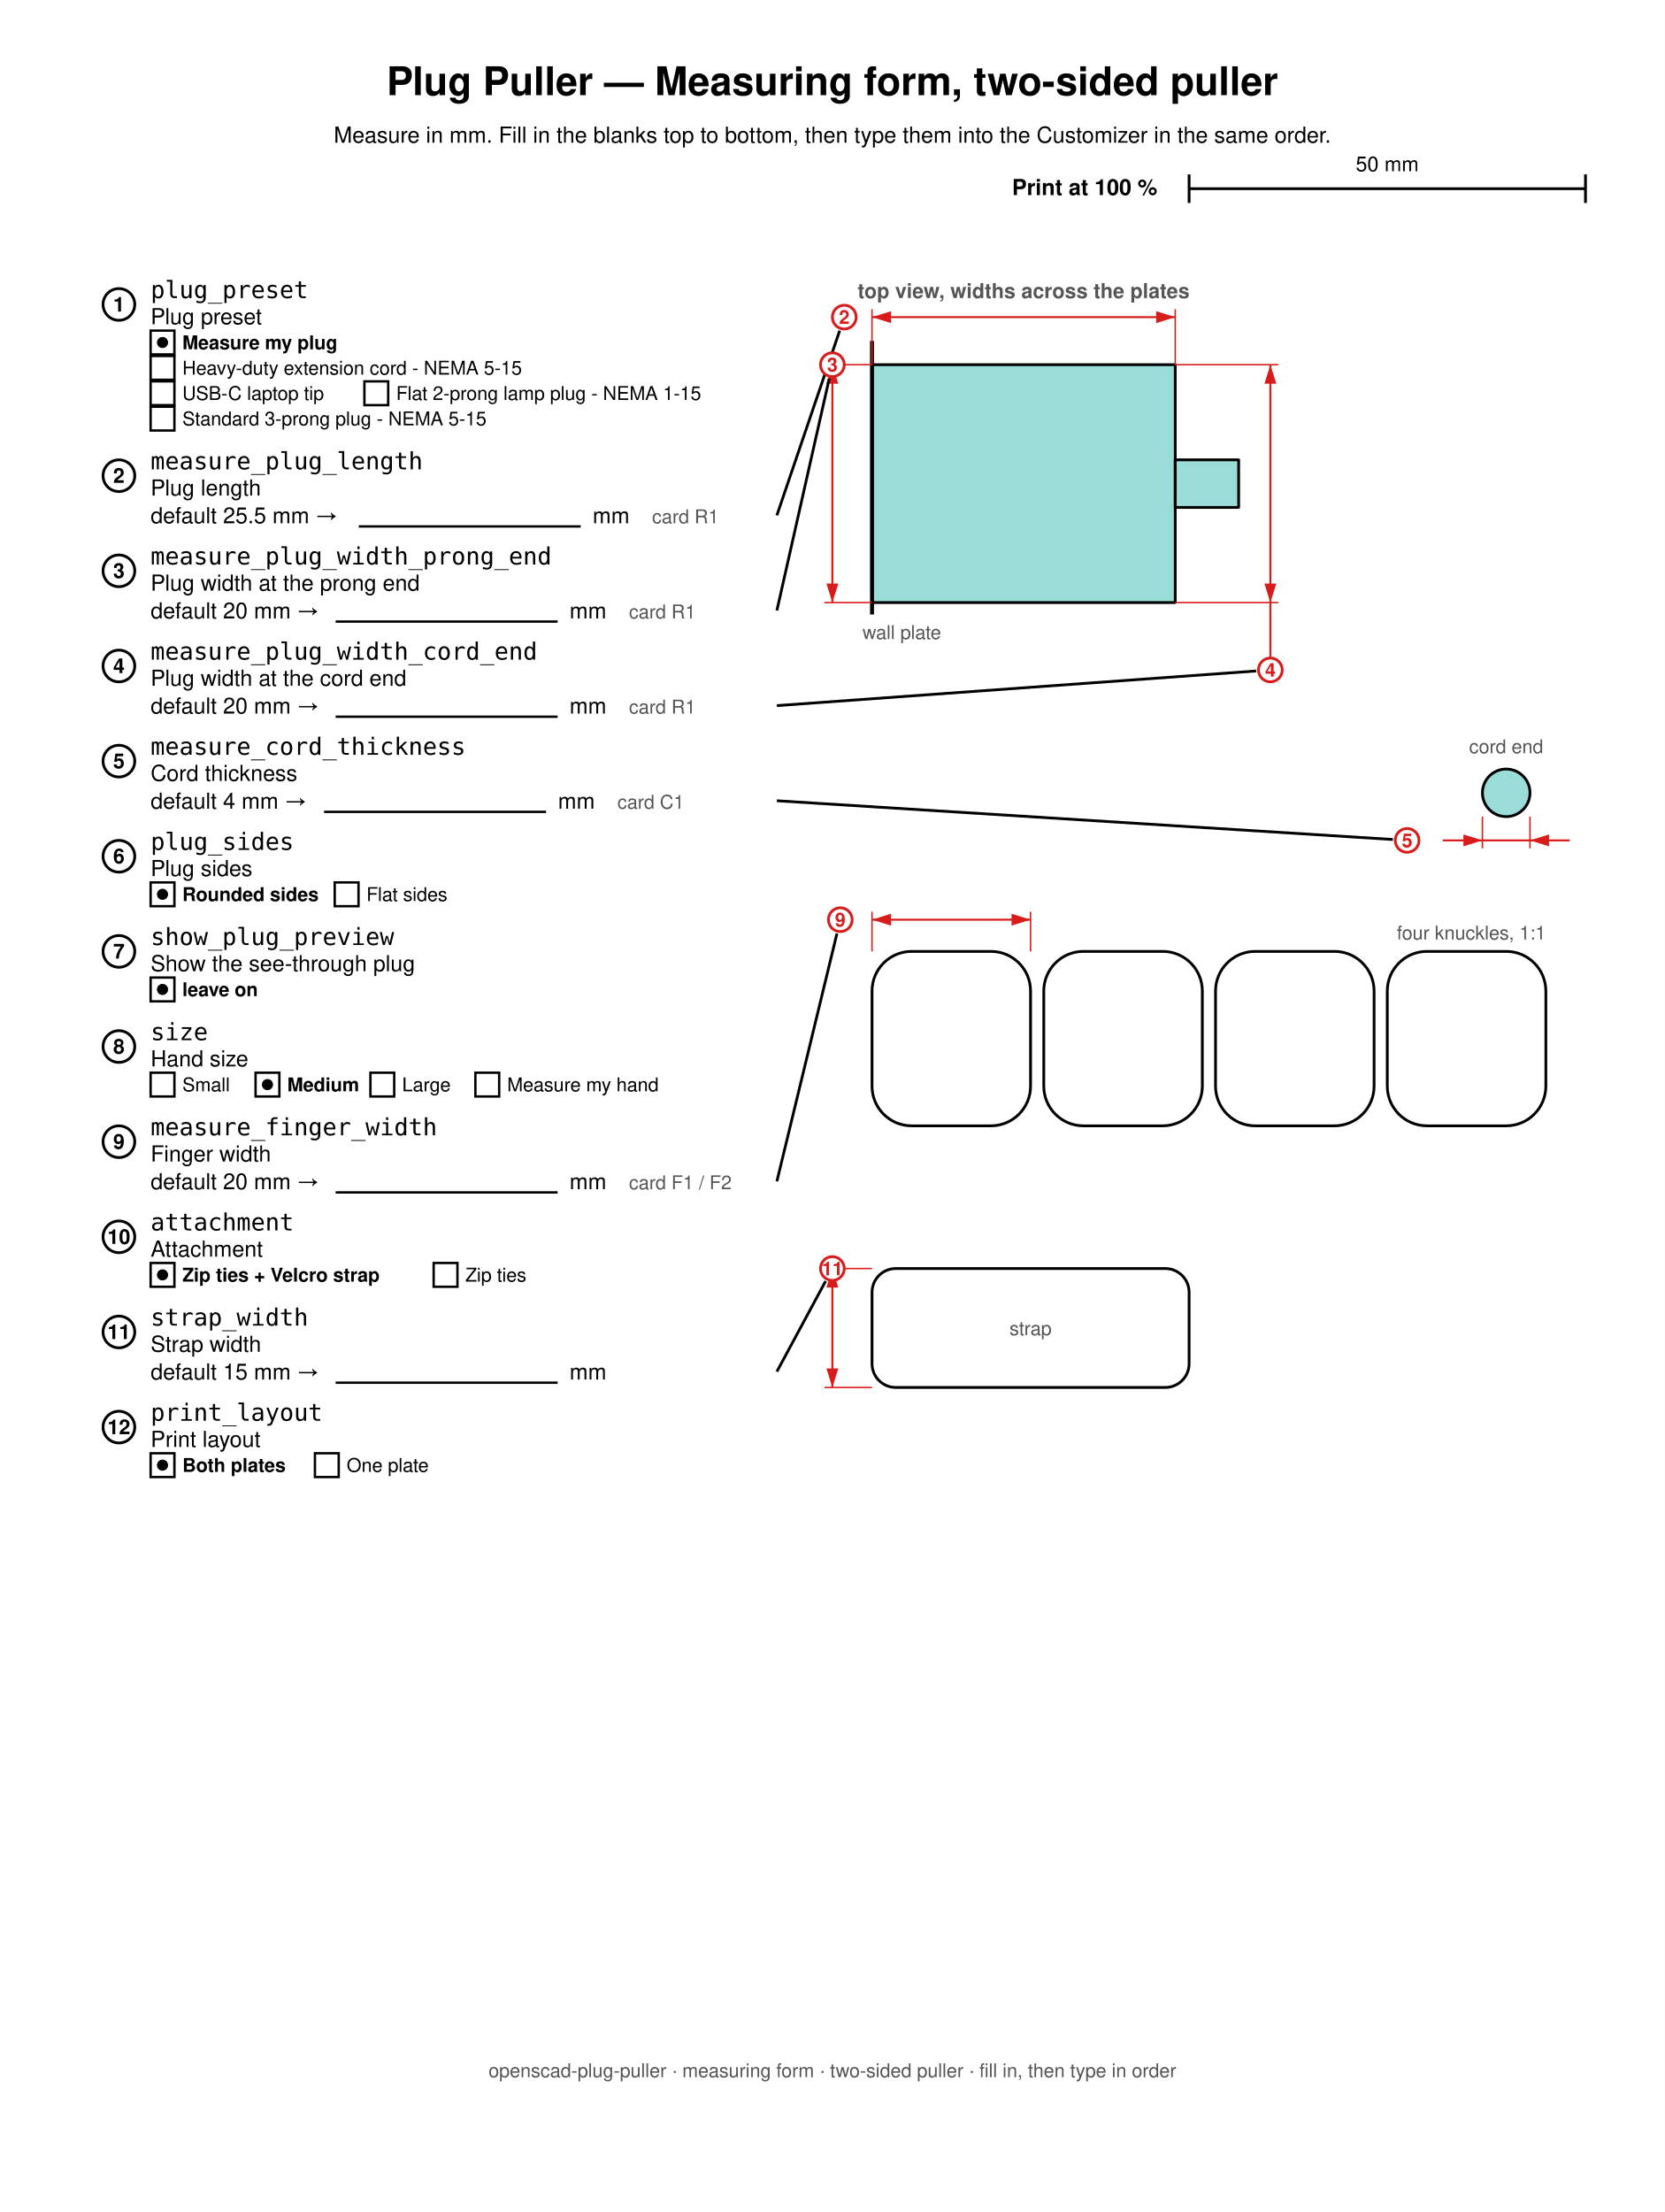
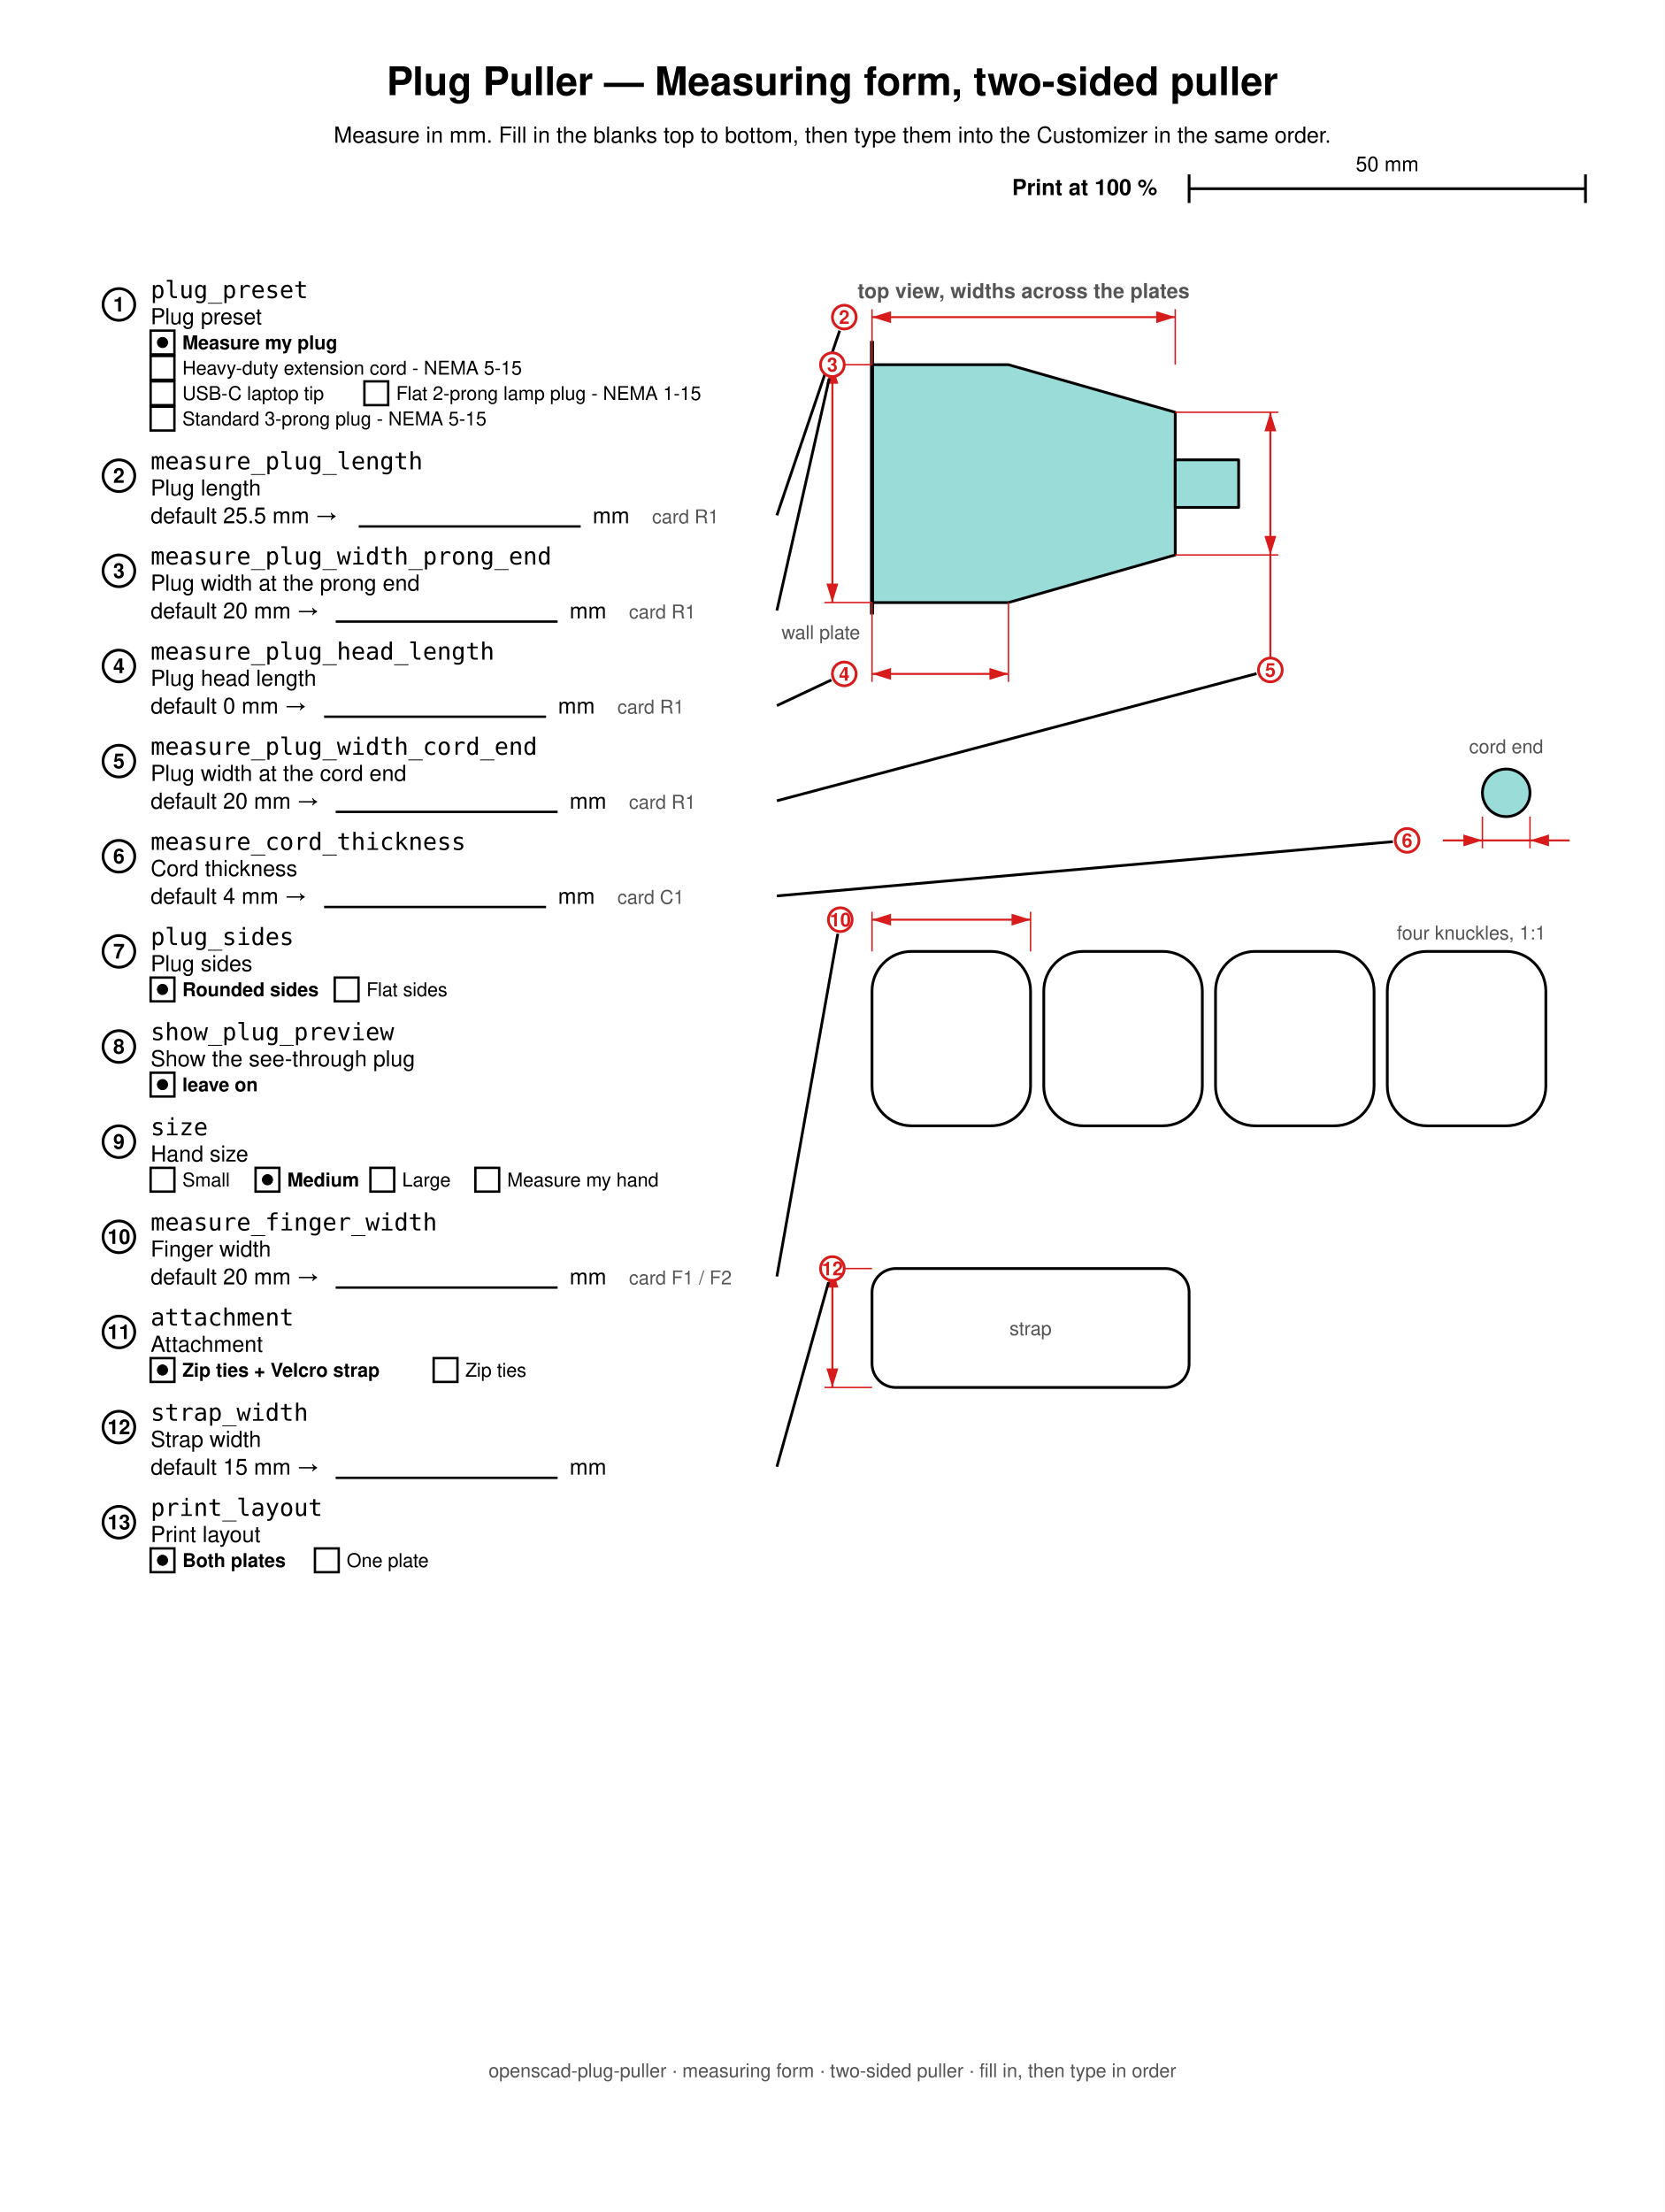
<svg xmlns="http://www.w3.org/2000/svg" width="210mm" height="279mm" viewBox="0 0 210 279">
  <rect x="0" y="0" width="210" height="279" fill="white" />
  <text x="105.000" y="12.000" font-family="Helvetica, Arial, sans-serif" font-size="5" font-weight="bold" text-anchor="middle" fill="black">Plug Puller — Measuring form, two-sided puller</text>
  <text x="105.000" y="18.000" font-family="Helvetica, Arial, sans-serif" font-size="2.8" font-weight="normal" text-anchor="middle" fill="black">Measure in mm. Fill in the blanks top to bottom, then type them into the Customizer in the same order.</text>
  <text x="146.000" y="24.600" font-family="Helvetica, Arial, sans-serif" font-size="2.8" font-weight="bold" text-anchor="end" fill="black">Print at 100 %</text>
  <line x1="150.000" y1="23.800" x2="200.000" y2="23.800" stroke="black" stroke-width="0.35" />
  <line x1="150.000" y1="22.000" x2="150.000" y2="25.600" stroke="black" stroke-width="0.35" />
  <line x1="200.000" y1="22.000" x2="200.000" y2="25.600" stroke="black" stroke-width="0.35" />
  <text x="175.000" y="21.600" font-family="Helvetica, Arial, sans-serif" font-size="2.6" font-weight="normal" text-anchor="middle" fill="black">50 mm</text>
-   <polygon points="110.000,46.000 148.250,46.000 148.250,76.000 110.000,76.000" fill="#20b2aa" fill-opacity="0.45" stroke="black" stroke-width="0.35" stroke-linejoin="round" />
+   <polygon points="110.000,46.000 127.213,46.000 148.250,52.000 148.250,70.000 127.213,76.000 110.000,76.000" fill="#20b2aa" fill-opacity="0.45" stroke="black" stroke-width="0.35" stroke-linejoin="round" />
  <polygon points="148.250,58.000 156.250,58.000 156.250,64.000 148.250,64.000" fill="#20b2aa" fill-opacity="0.45" stroke="black" stroke-width="0.35" stroke-linejoin="round" />
  <line x1="110.000" y1="43.000" x2="110.000" y2="77.500" stroke="black" stroke-width="0.5" />
-   <text x="108.800" y="80.600" font-family="Helvetica, Arial, sans-serif" font-size="2.4" font-weight="normal" text-anchor="start" fill="#555555">wall plate</text>
+   <text x="108.500" y="80.600" font-family="Helvetica, Arial, sans-serif" font-size="2.4" font-weight="normal" text-anchor="end" fill="#555555">wall plate</text>
  <text x="129.125" y="37.600" font-family="Helvetica, Arial, sans-serif" font-size="2.6" font-weight="bold" text-anchor="middle" fill="#555555">top view, widths across the plates</text>
  <circle cx="190.000" cy="100.000" r="3.000" fill="#20b2aa" fill-opacity="0.45" stroke="black" stroke-width="0.35" />
  <text x="190.000" y="95.000" font-family="Helvetica, Arial, sans-serif" font-size="2.4" font-weight="normal" text-anchor="middle" fill="#555555">cord end</text>
  <rect x="110.000" y="120.000" width="20.000" height="22.000" rx="5" fill="none" stroke="black" stroke-width="0.35" />
  <rect x="131.667" y="120.000" width="20.000" height="22.000" rx="5" fill="none" stroke="black" stroke-width="0.35" />
  <rect x="153.333" y="120.000" width="20.000" height="22.000" rx="5" fill="none" stroke="black" stroke-width="0.35" />
  <rect x="175.000" y="120.000" width="20.000" height="22.000" rx="5" fill="none" stroke="black" stroke-width="0.35" />
  <text x="195.000" y="118.500" font-family="Helvetica, Arial, sans-serif" font-size="2.4" font-weight="normal" text-anchor="end" fill="#555555">four knuckles, 1:1</text>
  <rect x="110.000" y="160.000" width="40.000" height="15.000" rx="3" fill="none" stroke="black" stroke-width="0.35" />
  <text x="130.000" y="168.400" font-family="Helvetica, Arial, sans-serif" font-size="2.4" font-weight="normal" text-anchor="middle" fill="#555555">strap</text>
  <circle cx="15.000" cy="38.400" r="2.000" fill="none" stroke="black" stroke-width="0.35" />
  <text x="15.000" y="39.300" font-family="Helvetica, Arial, sans-serif" font-size="2.6" font-weight="bold" text-anchor="middle" fill="black">1</text>
  <text x="19.000" y="37.600" font-family="Consolas, Menlo, monospace" font-size="3" font-weight="normal" text-anchor="start" fill="black" class="dial" data-row="1" data-default="Measure my plug">plug_preset</text>
  <text x="19.000" y="40.900" font-family="Helvetica, Arial, sans-serif" font-size="2.8" font-weight="normal" text-anchor="start" fill="black">Plug preset</text>
  <rect x="19" y="41.7" width="3" height="3" fill="none" stroke="black" stroke-width="0.3" />
  <circle cx="20.500" cy="43.200" r="0.650" fill="black" stroke="black" stroke-width="0.1" />
  <text x="23.000" y="44.050" font-family="Helvetica, Arial, sans-serif" font-size="2.4" font-weight="bold" text-anchor="start" fill="black">Measure my plug</text>
  <rect x="19" y="44.9" width="3" height="3" fill="none" stroke="black" stroke-width="0.3" />
  <text x="23.000" y="47.250" font-family="Helvetica, Arial, sans-serif" font-size="2.4" font-weight="normal" text-anchor="start" fill="black">Heavy-duty extension cord - NEMA 5-15</text>
  <rect x="19" y="48.1" width="3" height="3" fill="none" stroke="black" stroke-width="0.3" />
  <text x="23.000" y="50.450" font-family="Helvetica, Arial, sans-serif" font-size="2.4" font-weight="normal" text-anchor="start" fill="black">USB-C laptop tip</text>
  <rect x="45.968" y="48.1" width="3" height="3" fill="none" stroke="black" stroke-width="0.3" />
  <text x="49.968" y="50.450" font-family="Helvetica, Arial, sans-serif" font-size="2.4" font-weight="normal" text-anchor="start" fill="black">Flat 2-prong lamp plug - NEMA 1-15</text>
  <rect x="19" y="51.3" width="3" height="3" fill="none" stroke="black" stroke-width="0.3" />
  <text x="23.000" y="53.650" font-family="Helvetica, Arial, sans-serif" font-size="2.4" font-weight="normal" text-anchor="start" fill="black">Standard 3-prong plug - NEMA 5-15</text>
  <circle cx="15.000" cy="60.000" r="2.000" fill="none" stroke="black" stroke-width="0.35" />
  <text x="15.000" y="60.900" font-family="Helvetica, Arial, sans-serif" font-size="2.6" font-weight="bold" text-anchor="middle" fill="black">2</text>
  <text x="19.000" y="59.200" font-family="Consolas, Menlo, monospace" font-size="3" font-weight="normal" text-anchor="start" fill="black" class="dial" data-row="2" data-default="25.5 mm">measure_plug_length</text>
  <text x="19.000" y="62.500" font-family="Helvetica, Arial, sans-serif" font-size="2.8" font-weight="normal" text-anchor="start" fill="black">Plug length</text>
  <text x="19.000" y="66.000" font-family="Helvetica, Arial, sans-serif" font-size="2.8" font-weight="normal" text-anchor="start" fill="black">default 25.5 mm →</text>
  <line x1="45.252" y1="66.400" x2="73.252" y2="66.400" stroke="black" stroke-width="0.3" />
  <text x="74.752" y="66.000" font-family="Helvetica, Arial, sans-serif" font-size="2.8" font-weight="normal" text-anchor="start" fill="black">mm</text>
  <text x="82.252" y="66.000" font-family="Helvetica, Arial, sans-serif" font-size="2.4" font-weight="normal" text-anchor="start" fill="#555555">card R1</text>
  <circle cx="15.000" cy="72.000" r="2.000" fill="none" stroke="black" stroke-width="0.35" />
  <text x="15.000" y="72.900" font-family="Helvetica, Arial, sans-serif" font-size="2.6" font-weight="bold" text-anchor="middle" fill="black">3</text>
  <text x="19.000" y="71.200" font-family="Consolas, Menlo, monospace" font-size="3" font-weight="normal" text-anchor="start" fill="black" class="dial" data-row="3" data-default="20 mm">measure_plug_width_prong_end</text>
  <text x="19.000" y="74.500" font-family="Helvetica, Arial, sans-serif" font-size="2.8" font-weight="normal" text-anchor="start" fill="black">Plug width at the prong end</text>
  <text x="19.000" y="78.000" font-family="Helvetica, Arial, sans-serif" font-size="2.8" font-weight="normal" text-anchor="start" fill="black">default 20 mm →</text>
  <line x1="42.340" y1="78.400" x2="70.340" y2="78.400" stroke="black" stroke-width="0.3" />
  <text x="71.840" y="78.000" font-family="Helvetica, Arial, sans-serif" font-size="2.8" font-weight="normal" text-anchor="start" fill="black">mm</text>
  <text x="79.340" y="78.000" font-family="Helvetica, Arial, sans-serif" font-size="2.4" font-weight="normal" text-anchor="start" fill="#555555">card R1</text>
  <circle cx="15.000" cy="84.000" r="2.000" fill="none" stroke="black" stroke-width="0.35" />
  <text x="15.000" y="84.900" font-family="Helvetica, Arial, sans-serif" font-size="2.6" font-weight="bold" text-anchor="middle" fill="black">4</text>
-   <text x="19.000" y="83.200" font-family="Consolas, Menlo, monospace" font-size="3" font-weight="normal" text-anchor="start" fill="black" class="dial" data-row="4" data-default="20 mm">measure_plug_width_cord_end</text>
-   <text x="19.000" y="86.500" font-family="Helvetica, Arial, sans-serif" font-size="2.8" font-weight="normal" text-anchor="start" fill="black">Plug width at the cord end</text>
-   <text x="19.000" y="90.000" font-family="Helvetica, Arial, sans-serif" font-size="2.8" font-weight="normal" text-anchor="start" fill="black">default 20 mm →</text>
-   <line x1="42.340" y1="90.400" x2="70.340" y2="90.400" stroke="black" stroke-width="0.3" />
-   <text x="71.840" y="90.000" font-family="Helvetica, Arial, sans-serif" font-size="2.8" font-weight="normal" text-anchor="start" fill="black">mm</text>
-   <text x="79.340" y="90.000" font-family="Helvetica, Arial, sans-serif" font-size="2.4" font-weight="normal" text-anchor="start" fill="#555555">card R1</text>
+   <text x="19.000" y="83.200" font-family="Consolas, Menlo, monospace" font-size="3" font-weight="normal" text-anchor="start" fill="black" class="dial" data-row="4" data-default="0 mm">measure_plug_head_length</text>
+   <text x="19.000" y="86.500" font-family="Helvetica, Arial, sans-serif" font-size="2.8" font-weight="normal" text-anchor="start" fill="black">Plug head length</text>
+   <text x="19.000" y="90.000" font-family="Helvetica, Arial, sans-serif" font-size="2.8" font-weight="normal" text-anchor="start" fill="black">default 0 mm →</text>
+   <line x1="40.884" y1="90.400" x2="68.884" y2="90.400" stroke="black" stroke-width="0.3" />
+   <text x="70.384" y="90.000" font-family="Helvetica, Arial, sans-serif" font-size="2.8" font-weight="normal" text-anchor="start" fill="black">mm</text>
+   <text x="77.884" y="90.000" font-family="Helvetica, Arial, sans-serif" font-size="2.4" font-weight="normal" text-anchor="start" fill="#555555">card R1</text>
  <circle cx="15.000" cy="96.000" r="2.000" fill="none" stroke="black" stroke-width="0.35" />
  <text x="15.000" y="96.900" font-family="Helvetica, Arial, sans-serif" font-size="2.6" font-weight="bold" text-anchor="middle" fill="black">5</text>
-   <text x="19.000" y="95.200" font-family="Consolas, Menlo, monospace" font-size="3" font-weight="normal" text-anchor="start" fill="black" class="dial" data-row="5" data-default="4 mm">measure_cord_thickness</text>
-   <text x="19.000" y="98.500" font-family="Helvetica, Arial, sans-serif" font-size="2.8" font-weight="normal" text-anchor="start" fill="black">Cord thickness</text>
-   <text x="19.000" y="102.000" font-family="Helvetica, Arial, sans-serif" font-size="2.8" font-weight="normal" text-anchor="start" fill="black">default 4 mm →</text>
-   <line x1="40.884" y1="102.400" x2="68.884" y2="102.400" stroke="black" stroke-width="0.3" />
-   <text x="70.384" y="102.000" font-family="Helvetica, Arial, sans-serif" font-size="2.8" font-weight="normal" text-anchor="start" fill="black">mm</text>
-   <text x="77.884" y="102.000" font-family="Helvetica, Arial, sans-serif" font-size="2.4" font-weight="normal" text-anchor="start" fill="#555555">card C1</text>
+   <text x="19.000" y="95.200" font-family="Consolas, Menlo, monospace" font-size="3" font-weight="normal" text-anchor="start" fill="black" class="dial" data-row="5" data-default="20 mm">measure_plug_width_cord_end</text>
+   <text x="19.000" y="98.500" font-family="Helvetica, Arial, sans-serif" font-size="2.8" font-weight="normal" text-anchor="start" fill="black">Plug width at the cord end</text>
+   <text x="19.000" y="102.000" font-family="Helvetica, Arial, sans-serif" font-size="2.8" font-weight="normal" text-anchor="start" fill="black">default 20 mm →</text>
+   <line x1="42.340" y1="102.400" x2="70.340" y2="102.400" stroke="black" stroke-width="0.3" />
+   <text x="71.840" y="102.000" font-family="Helvetica, Arial, sans-serif" font-size="2.8" font-weight="normal" text-anchor="start" fill="black">mm</text>
+   <text x="79.340" y="102.000" font-family="Helvetica, Arial, sans-serif" font-size="2.4" font-weight="normal" text-anchor="start" fill="#555555">card R1</text>
  <circle cx="15.000" cy="108.000" r="2.000" fill="none" stroke="black" stroke-width="0.35" />
  <text x="15.000" y="108.900" font-family="Helvetica, Arial, sans-serif" font-size="2.6" font-weight="bold" text-anchor="middle" fill="black">6</text>
-   <text x="19.000" y="107.200" font-family="Consolas, Menlo, monospace" font-size="3" font-weight="normal" text-anchor="start" fill="black" class="dial" data-row="6" data-default="Rounded sides">plug_sides</text>
-   <text x="19.000" y="110.500" font-family="Helvetica, Arial, sans-serif" font-size="2.8" font-weight="normal" text-anchor="start" fill="black">Plug sides</text>
-   <rect x="19" y="111.3" width="3" height="3" fill="none" stroke="black" stroke-width="0.3" />
-   <circle cx="20.500" cy="112.800" r="0.650" fill="black" stroke="black" stroke-width="0.1" />
-   <text x="23.000" y="113.650" font-family="Helvetica, Arial, sans-serif" font-size="2.4" font-weight="bold" text-anchor="start" fill="black">Rounded sides</text>
-   <rect x="42.224" y="111.3" width="3" height="3" fill="none" stroke="black" stroke-width="0.3" />
-   <text x="46.224" y="113.650" font-family="Helvetica, Arial, sans-serif" font-size="2.4" font-weight="normal" text-anchor="start" fill="black">Flat sides</text>
+   <text x="19.000" y="107.200" font-family="Consolas, Menlo, monospace" font-size="3" font-weight="normal" text-anchor="start" fill="black" class="dial" data-row="6" data-default="4 mm">measure_cord_thickness</text>
+   <text x="19.000" y="110.500" font-family="Helvetica, Arial, sans-serif" font-size="2.8" font-weight="normal" text-anchor="start" fill="black">Cord thickness</text>
+   <text x="19.000" y="114.000" font-family="Helvetica, Arial, sans-serif" font-size="2.8" font-weight="normal" text-anchor="start" fill="black">default 4 mm →</text>
+   <line x1="40.884" y1="114.400" x2="68.884" y2="114.400" stroke="black" stroke-width="0.3" />
+   <text x="70.384" y="114.000" font-family="Helvetica, Arial, sans-serif" font-size="2.8" font-weight="normal" text-anchor="start" fill="black">mm</text>
+   <text x="77.884" y="114.000" font-family="Helvetica, Arial, sans-serif" font-size="2.4" font-weight="normal" text-anchor="start" fill="#555555">card C1</text>
  <circle cx="15.000" cy="120.000" r="2.000" fill="none" stroke="black" stroke-width="0.35" />
  <text x="15.000" y="120.900" font-family="Helvetica, Arial, sans-serif" font-size="2.6" font-weight="bold" text-anchor="middle" fill="black">7</text>
-   <text x="19.000" y="119.200" font-family="Consolas, Menlo, monospace" font-size="3" font-weight="normal" text-anchor="start" fill="black" class="dial" data-row="7" data-default="on">show_plug_preview</text>
-   <text x="19.000" y="122.500" font-family="Helvetica, Arial, sans-serif" font-size="2.8" font-weight="normal" text-anchor="start" fill="black">Show the see-through plug</text>
+   <text x="19.000" y="119.200" font-family="Consolas, Menlo, monospace" font-size="3" font-weight="normal" text-anchor="start" fill="black" class="dial" data-row="7" data-default="Rounded sides">plug_sides</text>
+   <text x="19.000" y="122.500" font-family="Helvetica, Arial, sans-serif" font-size="2.8" font-weight="normal" text-anchor="start" fill="black">Plug sides</text>
  <rect x="19" y="123.3" width="3" height="3" fill="none" stroke="black" stroke-width="0.3" />
  <circle cx="20.500" cy="124.800" r="0.650" fill="black" stroke="black" stroke-width="0.1" />
-   <text x="23.000" y="125.650" font-family="Helvetica, Arial, sans-serif" font-size="2.4" font-weight="bold" text-anchor="start" fill="black">leave on</text>
+   <text x="23.000" y="125.650" font-family="Helvetica, Arial, sans-serif" font-size="2.4" font-weight="bold" text-anchor="start" fill="black">Rounded sides</text>
+   <rect x="42.224" y="123.3" width="3" height="3" fill="none" stroke="black" stroke-width="0.3" />
+   <text x="46.224" y="125.650" font-family="Helvetica, Arial, sans-serif" font-size="2.4" font-weight="normal" text-anchor="start" fill="black">Flat sides</text>
  <circle cx="15.000" cy="132.000" r="2.000" fill="none" stroke="black" stroke-width="0.35" />
  <text x="15.000" y="132.900" font-family="Helvetica, Arial, sans-serif" font-size="2.6" font-weight="bold" text-anchor="middle" fill="black">8</text>
-   <text x="19.000" y="131.200" font-family="Consolas, Menlo, monospace" font-size="3" font-weight="normal" text-anchor="start" fill="black" class="dial" data-row="8" data-default="Medium">size</text>
-   <text x="19.000" y="134.500" font-family="Helvetica, Arial, sans-serif" font-size="2.8" font-weight="normal" text-anchor="start" fill="black">Hand size</text>
+   <text x="19.000" y="131.200" font-family="Consolas, Menlo, monospace" font-size="3" font-weight="normal" text-anchor="start" fill="black" class="dial" data-row="8" data-default="on">show_plug_preview</text>
+   <text x="19.000" y="134.500" font-family="Helvetica, Arial, sans-serif" font-size="2.8" font-weight="normal" text-anchor="start" fill="black">Show the see-through plug</text>
  <rect x="19" y="135.3" width="3" height="3" fill="none" stroke="black" stroke-width="0.3" />
-   <text x="23.000" y="137.650" font-family="Helvetica, Arial, sans-serif" font-size="2.4" font-weight="normal" text-anchor="start" fill="black">Small</text>
-   <rect x="32.24" y="135.3" width="3" height="3" fill="none" stroke="black" stroke-width="0.3" />
-   <circle cx="33.740" cy="136.800" r="0.650" fill="black" stroke="black" stroke-width="0.1" />
-   <text x="36.240" y="137.650" font-family="Helvetica, Arial, sans-serif" font-size="2.4" font-weight="bold" text-anchor="start" fill="black">Medium</text>
-   <rect x="46.728" y="135.3" width="3" height="3" fill="none" stroke="black" stroke-width="0.3" />
-   <text x="50.728" y="137.650" font-family="Helvetica, Arial, sans-serif" font-size="2.4" font-weight="normal" text-anchor="start" fill="black">Large</text>
-   <rect x="59.968" y="135.3" width="3" height="3" fill="none" stroke="black" stroke-width="0.3" />
-   <text x="63.968" y="137.650" font-family="Helvetica, Arial, sans-serif" font-size="2.4" font-weight="normal" text-anchor="start" fill="black">Measure my hand</text>
+   <circle cx="20.500" cy="136.800" r="0.650" fill="black" stroke="black" stroke-width="0.1" />
+   <text x="23.000" y="137.650" font-family="Helvetica, Arial, sans-serif" font-size="2.4" font-weight="bold" text-anchor="start" fill="black">leave on</text>
  <circle cx="15.000" cy="144.000" r="2.000" fill="none" stroke="black" stroke-width="0.35" />
  <text x="15.000" y="144.900" font-family="Helvetica, Arial, sans-serif" font-size="2.6" font-weight="bold" text-anchor="middle" fill="black">9</text>
-   <text x="19.000" y="143.200" font-family="Consolas, Menlo, monospace" font-size="3" font-weight="normal" text-anchor="start" fill="black" class="dial" data-row="9" data-default="20 mm">measure_finger_width</text>
-   <text x="19.000" y="146.500" font-family="Helvetica, Arial, sans-serif" font-size="2.8" font-weight="normal" text-anchor="start" fill="black">Finger width</text>
-   <text x="19.000" y="150.000" font-family="Helvetica, Arial, sans-serif" font-size="2.8" font-weight="normal" text-anchor="start" fill="black">default 20 mm →</text>
-   <line x1="42.340" y1="150.400" x2="70.340" y2="150.400" stroke="black" stroke-width="0.3" />
-   <text x="71.840" y="150.000" font-family="Helvetica, Arial, sans-serif" font-size="2.8" font-weight="normal" text-anchor="start" fill="black">mm</text>
-   <text x="79.340" y="150.000" font-family="Helvetica, Arial, sans-serif" font-size="2.4" font-weight="normal" text-anchor="start" fill="#555555">card F1 / F2</text>
+   <text x="19.000" y="143.200" font-family="Consolas, Menlo, monospace" font-size="3" font-weight="normal" text-anchor="start" fill="black" class="dial" data-row="9" data-default="Medium">size</text>
+   <text x="19.000" y="146.500" font-family="Helvetica, Arial, sans-serif" font-size="2.8" font-weight="normal" text-anchor="start" fill="black">Hand size</text>
+   <rect x="19" y="147.3" width="3" height="3" fill="none" stroke="black" stroke-width="0.3" />
+   <text x="23.000" y="149.650" font-family="Helvetica, Arial, sans-serif" font-size="2.4" font-weight="normal" text-anchor="start" fill="black">Small</text>
+   <rect x="32.24" y="147.3" width="3" height="3" fill="none" stroke="black" stroke-width="0.3" />
+   <circle cx="33.740" cy="148.800" r="0.650" fill="black" stroke="black" stroke-width="0.1" />
+   <text x="36.240" y="149.650" font-family="Helvetica, Arial, sans-serif" font-size="2.4" font-weight="bold" text-anchor="start" fill="black">Medium</text>
+   <rect x="46.728" y="147.3" width="3" height="3" fill="none" stroke="black" stroke-width="0.3" />
+   <text x="50.728" y="149.650" font-family="Helvetica, Arial, sans-serif" font-size="2.4" font-weight="normal" text-anchor="start" fill="black">Large</text>
+   <rect x="59.968" y="147.3" width="3" height="3" fill="none" stroke="black" stroke-width="0.3" />
+   <text x="63.968" y="149.650" font-family="Helvetica, Arial, sans-serif" font-size="2.4" font-weight="normal" text-anchor="start" fill="black">Measure my hand</text>
  <circle cx="15.000" cy="156.000" r="2.000" fill="none" stroke="black" stroke-width="0.35" />
  <text x="15.000" y="156.900" font-family="Helvetica, Arial, sans-serif" font-size="2.6" font-weight="bold" text-anchor="middle" fill="black">10</text>
-   <text x="19.000" y="155.200" font-family="Consolas, Menlo, monospace" font-size="3" font-weight="normal" text-anchor="start" fill="black" class="dial" data-row="10" data-default="Zip ties + Velcro strap">attachment</text>
-   <text x="19.000" y="158.500" font-family="Helvetica, Arial, sans-serif" font-size="2.8" font-weight="normal" text-anchor="start" fill="black">Attachment</text>
-   <rect x="19" y="159.3" width="3" height="3" fill="none" stroke="black" stroke-width="0.3" />
-   <circle cx="20.500" cy="160.800" r="0.650" fill="black" stroke="black" stroke-width="0.1" />
-   <text x="23.000" y="161.650" font-family="Helvetica, Arial, sans-serif" font-size="2.4" font-weight="bold" text-anchor="start" fill="black">Zip ties + Velcro strap</text>
-   <rect x="54.704" y="159.3" width="3" height="3" fill="none" stroke="black" stroke-width="0.3" />
-   <text x="58.704" y="161.650" font-family="Helvetica, Arial, sans-serif" font-size="2.4" font-weight="normal" text-anchor="start" fill="black">Zip ties</text>
+   <text x="19.000" y="155.200" font-family="Consolas, Menlo, monospace" font-size="3" font-weight="normal" text-anchor="start" fill="black" class="dial" data-row="10" data-default="20 mm">measure_finger_width</text>
+   <text x="19.000" y="158.500" font-family="Helvetica, Arial, sans-serif" font-size="2.8" font-weight="normal" text-anchor="start" fill="black">Finger width</text>
+   <text x="19.000" y="162.000" font-family="Helvetica, Arial, sans-serif" font-size="2.8" font-weight="normal" text-anchor="start" fill="black">default 20 mm →</text>
+   <line x1="42.340" y1="162.400" x2="70.340" y2="162.400" stroke="black" stroke-width="0.3" />
+   <text x="71.840" y="162.000" font-family="Helvetica, Arial, sans-serif" font-size="2.8" font-weight="normal" text-anchor="start" fill="black">mm</text>
+   <text x="79.340" y="162.000" font-family="Helvetica, Arial, sans-serif" font-size="2.4" font-weight="normal" text-anchor="start" fill="#555555">card F1 / F2</text>
  <circle cx="15.000" cy="168.000" r="2.000" fill="none" stroke="black" stroke-width="0.35" />
  <text x="15.000" y="168.900" font-family="Helvetica, Arial, sans-serif" font-size="2.6" font-weight="bold" text-anchor="middle" fill="black">11</text>
-   <text x="19.000" y="167.200" font-family="Consolas, Menlo, monospace" font-size="3" font-weight="normal" text-anchor="start" fill="black" class="dial" data-row="11" data-default="15 mm">strap_width</text>
-   <text x="19.000" y="170.500" font-family="Helvetica, Arial, sans-serif" font-size="2.8" font-weight="normal" text-anchor="start" fill="black">Strap width</text>
-   <text x="19.000" y="174.000" font-family="Helvetica, Arial, sans-serif" font-size="2.8" font-weight="normal" text-anchor="start" fill="black">default 15 mm →</text>
-   <line x1="42.340" y1="174.400" x2="70.340" y2="174.400" stroke="black" stroke-width="0.3" />
-   <text x="71.840" y="174.000" font-family="Helvetica, Arial, sans-serif" font-size="2.8" font-weight="normal" text-anchor="start" fill="black">mm</text>
+   <text x="19.000" y="167.200" font-family="Consolas, Menlo, monospace" font-size="3" font-weight="normal" text-anchor="start" fill="black" class="dial" data-row="11" data-default="Zip ties + Velcro strap">attachment</text>
+   <text x="19.000" y="170.500" font-family="Helvetica, Arial, sans-serif" font-size="2.8" font-weight="normal" text-anchor="start" fill="black">Attachment</text>
+   <rect x="19" y="171.3" width="3" height="3" fill="none" stroke="black" stroke-width="0.3" />
+   <circle cx="20.500" cy="172.800" r="0.650" fill="black" stroke="black" stroke-width="0.1" />
+   <text x="23.000" y="173.650" font-family="Helvetica, Arial, sans-serif" font-size="2.4" font-weight="bold" text-anchor="start" fill="black">Zip ties + Velcro strap</text>
+   <rect x="54.704" y="171.3" width="3" height="3" fill="none" stroke="black" stroke-width="0.3" />
+   <text x="58.704" y="173.650" font-family="Helvetica, Arial, sans-serif" font-size="2.4" font-weight="normal" text-anchor="start" fill="black">Zip ties</text>
  <circle cx="15.000" cy="180.000" r="2.000" fill="none" stroke="black" stroke-width="0.35" />
  <text x="15.000" y="180.900" font-family="Helvetica, Arial, sans-serif" font-size="2.6" font-weight="bold" text-anchor="middle" fill="black">12</text>
-   <text x="19.000" y="179.200" font-family="Consolas, Menlo, monospace" font-size="3" font-weight="normal" text-anchor="start" fill="black" class="dial" data-row="12" data-default="Both plates">print_layout</text>
-   <text x="19.000" y="182.500" font-family="Helvetica, Arial, sans-serif" font-size="2.8" font-weight="normal" text-anchor="start" fill="black">Print layout</text>
-   <rect x="19" y="183.3" width="3" height="3" fill="none" stroke="black" stroke-width="0.3" />
-   <circle cx="20.500" cy="184.800" r="0.650" fill="black" stroke="black" stroke-width="0.1" />
-   <text x="23.000" y="185.650" font-family="Helvetica, Arial, sans-serif" font-size="2.4" font-weight="bold" text-anchor="start" fill="black">Both plates</text>
-   <rect x="39.728" y="183.3" width="3" height="3" fill="none" stroke="black" stroke-width="0.3" />
-   <text x="43.728" y="185.650" font-family="Helvetica, Arial, sans-serif" font-size="2.4" font-weight="normal" text-anchor="start" fill="black">One plate</text>
+   <text x="19.000" y="179.200" font-family="Consolas, Menlo, monospace" font-size="3" font-weight="normal" text-anchor="start" fill="black" class="dial" data-row="12" data-default="15 mm">strap_width</text>
+   <text x="19.000" y="182.500" font-family="Helvetica, Arial, sans-serif" font-size="2.8" font-weight="normal" text-anchor="start" fill="black">Strap width</text>
+   <text x="19.000" y="186.000" font-family="Helvetica, Arial, sans-serif" font-size="2.8" font-weight="normal" text-anchor="start" fill="black">default 15 mm →</text>
+   <line x1="42.340" y1="186.400" x2="70.340" y2="186.400" stroke="black" stroke-width="0.3" />
+   <text x="71.840" y="186.000" font-family="Helvetica, Arial, sans-serif" font-size="2.8" font-weight="normal" text-anchor="start" fill="black">mm</text>
+   <circle cx="15.000" cy="192.000" r="2.000" fill="none" stroke="black" stroke-width="0.35" />
+   <text x="15.000" y="192.900" font-family="Helvetica, Arial, sans-serif" font-size="2.6" font-weight="bold" text-anchor="middle" fill="black">13</text>
+   <text x="19.000" y="191.200" font-family="Consolas, Menlo, monospace" font-size="3" font-weight="normal" text-anchor="start" fill="black" class="dial" data-row="13" data-default="Both plates">print_layout</text>
+   <text x="19.000" y="194.500" font-family="Helvetica, Arial, sans-serif" font-size="2.8" font-weight="normal" text-anchor="start" fill="black">Print layout</text>
+   <rect x="19" y="195.3" width="3" height="3" fill="none" stroke="black" stroke-width="0.3" />
+   <circle cx="20.500" cy="196.800" r="0.650" fill="black" stroke="black" stroke-width="0.1" />
+   <text x="23.000" y="197.650" font-family="Helvetica, Arial, sans-serif" font-size="2.4" font-weight="bold" text-anchor="start" fill="black">Both plates</text>
+   <rect x="39.728" y="195.3" width="3" height="3" fill="none" stroke="black" stroke-width="0.3" />
+   <text x="43.728" y="197.650" font-family="Helvetica, Arial, sans-serif" font-size="2.4" font-weight="normal" text-anchor="start" fill="black">One plate</text>
  <g class="dimension" data-row="2">
    <line x1="110.000" y1="46.000" x2="110.000" y2="39.000" stroke="#d81b1b" stroke-width="0.18" />
    <line x1="148.250" y1="46.000" x2="148.250" y2="39.000" stroke="#d81b1b" stroke-width="0.18" />
    <line x1="110.000" y1="40.000" x2="148.250" y2="40.000" stroke="#d81b1b" stroke-width="0.25" />
    <polygon points="110.000,40.000 112.400,39.250 112.400,40.750" fill="#d81b1b" />
    <polygon points="148.250,40.000 145.850,40.750 145.850,39.250" fill="#d81b1b" />
    <circle cx="106.500" cy="40.000" r="1.500" fill="white" stroke="#d81b1b" stroke-width="0.35" />
    <text x="106.500" y="40.850" font-family="Helvetica, Arial, sans-serif" font-size="2.4" font-weight="bold" text-anchor="middle" fill="#d81b1b">2</text>
  </g>
  <g class="leader" data-row="2">
    <line x1="98.000" y1="65.000" x2="105.921" y2="41.704" stroke="black" stroke-width="0.35" />
  </g>
  <g class="dimension" data-row="3">
    <line x1="110.000" y1="46.000" x2="104.000" y2="46.000" stroke="#d81b1b" stroke-width="0.18" />
    <line x1="110.000" y1="76.000" x2="104.000" y2="76.000" stroke="#d81b1b" stroke-width="0.18" />
    <line x1="105.000" y1="46.000" x2="105.000" y2="76.000" stroke="#d81b1b" stroke-width="0.25" />
    <polygon points="105.000,46.000 105.750,48.400 104.250,48.400" fill="#d81b1b" />
    <polygon points="105.000,76.000 104.250,73.600 105.750,73.600" fill="#d81b1b" />
    <circle cx="105.000" cy="46.000" r="1.500" fill="white" stroke="#d81b1b" stroke-width="0.35" />
    <text x="105.000" y="46.850" font-family="Helvetica, Arial, sans-serif" font-size="2.4" font-weight="bold" text-anchor="middle" fill="#d81b1b">3</text>
  </g>
  <g class="leader" data-row="3">
    <line x1="98.000" y1="77.000" x2="104.604" y2="47.756" stroke="black" stroke-width="0.35" />
  </g>
  <g class="dimension" data-row="4">
-     <line x1="148.250" y1="46.000" x2="161.250" y2="46.000" stroke="#d81b1b" stroke-width="0.18" />
-     <line x1="148.250" y1="76.000" x2="161.250" y2="76.000" stroke="#d81b1b" stroke-width="0.18" />
-     <line x1="160.250" y1="46.000" x2="160.250" y2="76.000" stroke="#d81b1b" stroke-width="0.25" />
-     <polygon points="160.250,46.000 161.000,48.400 159.500,48.400" fill="#d81b1b" />
-     <polygon points="160.250,76.000 159.500,73.600 161.000,73.600" fill="#d81b1b" />
-     <line x1="160.250" y1="76.000" x2="160.250" y2="83.000" stroke="#d81b1b" stroke-width="0.25" />
+     <line x1="110.000" y1="76.000" x2="110.000" y2="86.000" stroke="#d81b1b" stroke-width="0.18" />
+     <line x1="127.213" y1="76.000" x2="127.213" y2="86.000" stroke="#d81b1b" stroke-width="0.18" />
+     <line x1="110.000" y1="85.000" x2="127.213" y2="85.000" stroke="#d81b1b" stroke-width="0.25" />
+     <polygon points="110.000,85.000 112.400,84.250 112.400,85.750" fill="#d81b1b" />
+     <polygon points="127.213,85.000 124.812,85.750 124.812,84.250" fill="#d81b1b" />
+     <circle cx="106.500" cy="85.000" r="1.500" fill="white" stroke="#d81b1b" stroke-width="0.35" />
+     <text x="106.500" y="85.850" font-family="Helvetica, Arial, sans-serif" font-size="2.4" font-weight="bold" text-anchor="middle" fill="#d81b1b">4</text>
+   </g>
+   <g class="leader" data-row="4">
+     <line x1="98.000" y1="89.000" x2="104.871" y2="85.766" stroke="black" stroke-width="0.35" />
+   </g>
+   <g class="dimension" data-row="5">
+     <line x1="148.250" y1="52.000" x2="161.250" y2="52.000" stroke="#d81b1b" stroke-width="0.18" />
+     <line x1="148.250" y1="70.000" x2="161.250" y2="70.000" stroke="#d81b1b" stroke-width="0.18" />
+     <line x1="160.250" y1="52.000" x2="160.250" y2="70.000" stroke="#d81b1b" stroke-width="0.25" />
+     <polygon points="160.250,52.000 161.000,54.400 159.500,54.400" fill="#d81b1b" />
+     <polygon points="160.250,70.000 159.500,67.600 161.000,67.600" fill="#d81b1b" />
+     <line x1="160.250" y1="70.000" x2="160.250" y2="83.000" stroke="#d81b1b" stroke-width="0.25" />
    <circle cx="160.250" cy="84.500" r="1.500" fill="white" stroke="#d81b1b" stroke-width="0.35" />
-     <text x="160.250" y="85.350" font-family="Helvetica, Arial, sans-serif" font-size="2.4" font-weight="bold" text-anchor="middle" fill="#d81b1b">4</text>
-   </g>
-   <g class="leader" data-row="4">
-     <line x1="98.000" y1="89.000" x2="158.455" y2="84.630" stroke="black" stroke-width="0.35" />
-   </g>
-   <g class="dimension" data-row="5">
+     <text x="160.250" y="85.350" font-family="Helvetica, Arial, sans-serif" font-size="2.4" font-weight="bold" text-anchor="middle" fill="#d81b1b">5</text>
+   </g>
+   <g class="leader" data-row="5">
+     <line x1="98.000" y1="101.000" x2="158.510" y2="84.961" stroke="black" stroke-width="0.35" />
+   </g>
+   <g class="dimension" data-row="6">
    <line x1="187.000" y1="103.000" x2="187.000" y2="107.000" stroke="#d81b1b" stroke-width="0.18" />
    <line x1="193.000" y1="103.000" x2="193.000" y2="107.000" stroke="#d81b1b" stroke-width="0.18" />
    <line x1="182.000" y1="106.000" x2="198.000" y2="106.000" stroke="#d81b1b" stroke-width="0.25" />
    <polygon points="187.000,106.000 184.600,106.750 184.600,105.250" fill="#d81b1b" />
    <polygon points="193.000,106.000 195.400,105.250 195.400,106.750" fill="#d81b1b" />
    <circle cx="177.500" cy="106.000" r="1.500" fill="white" stroke="#d81b1b" stroke-width="0.35" />
-     <text x="177.500" y="106.850" font-family="Helvetica, Arial, sans-serif" font-size="2.4" font-weight="bold" text-anchor="middle" fill="#d81b1b">5</text>
-   </g>
-   <g class="leader" data-row="5">
-     <line x1="98.000" y1="101.000" x2="175.704" y2="105.887" stroke="black" stroke-width="0.35" />
-   </g>
-   <g class="dimension" data-row="9">
+     <text x="177.500" y="106.850" font-family="Helvetica, Arial, sans-serif" font-size="2.4" font-weight="bold" text-anchor="middle" fill="#d81b1b">6</text>
+   </g>
+   <g class="leader" data-row="6">
+     <line x1="98.000" y1="113.000" x2="175.707" y2="106.158" stroke="black" stroke-width="0.35" />
+   </g>
+   <g class="dimension" data-row="10">
    <line x1="110.000" y1="120.000" x2="110.000" y2="115.000" stroke="#d81b1b" stroke-width="0.18" />
    <line x1="130.000" y1="120.000" x2="130.000" y2="115.000" stroke="#d81b1b" stroke-width="0.18" />
    <line x1="110.000" y1="116.000" x2="130.000" y2="116.000" stroke="#d81b1b" stroke-width="0.25" />
    <polygon points="110.000,116.000 112.400,115.250 112.400,116.750" fill="#d81b1b" />
    <polygon points="130.000,116.000 127.600,116.750 127.600,115.250" fill="#d81b1b" />
    <circle cx="106.000" cy="116.000" r="1.500" fill="white" stroke="#d81b1b" stroke-width="0.35" />
-     <text x="106.000" y="116.850" font-family="Helvetica, Arial, sans-serif" font-size="2.4" font-weight="bold" text-anchor="middle" fill="#d81b1b">9</text>
-   </g>
-   <g class="leader" data-row="9">
-     <line x1="98.000" y1="149.000" x2="105.576" y2="117.749" stroke="black" stroke-width="0.35" />
-   </g>
-   <g class="dimension" data-row="11">
+     <text x="106.000" y="116.850" font-family="Helvetica, Arial, sans-serif" font-size="2.4" font-weight="bold" text-anchor="middle" fill="#d81b1b">10</text>
+   </g>
+   <g class="leader" data-row="10">
+     <line x1="98.000" y1="161.000" x2="105.685" y2="117.772" stroke="black" stroke-width="0.35" />
+   </g>
+   <g class="dimension" data-row="12">
    <line x1="110.000" y1="160.000" x2="104.000" y2="160.000" stroke="#d81b1b" stroke-width="0.18" />
    <line x1="110.000" y1="175.000" x2="104.000" y2="175.000" stroke="#d81b1b" stroke-width="0.18" />
    <line x1="105.000" y1="160.000" x2="105.000" y2="175.000" stroke="#d81b1b" stroke-width="0.25" />
    <polygon points="105.000,160.000 105.750,162.400 104.250,162.400" fill="#d81b1b" />
    <polygon points="105.000,175.000 104.250,172.600 105.750,172.600" fill="#d81b1b" />
    <circle cx="105.000" cy="160.000" r="1.500" fill="white" stroke="#d81b1b" stroke-width="0.35" />
-     <text x="105.000" y="160.850" font-family="Helvetica, Arial, sans-serif" font-size="2.4" font-weight="bold" text-anchor="middle" fill="#d81b1b">11</text>
-   </g>
-   <g class="leader" data-row="11">
-     <line x1="98.000" y1="173.000" x2="104.147" y2="161.585" stroke="black" stroke-width="0.35" />
+     <text x="105.000" y="160.850" font-family="Helvetica, Arial, sans-serif" font-size="2.4" font-weight="bold" text-anchor="middle" fill="#d81b1b">12</text>
+   </g>
+   <g class="leader" data-row="12">
+     <line x1="98.000" y1="185.000" x2="104.515" y2="161.733" stroke="black" stroke-width="0.35" />
  </g>
  <text x="105.000" y="262.000" font-family="Helvetica, Arial, sans-serif" font-size="2.4" font-weight="normal" text-anchor="middle" fill="#555555">openscad-plug-puller · measuring form · two-sided puller · fill in, then type in order</text>
</svg>
